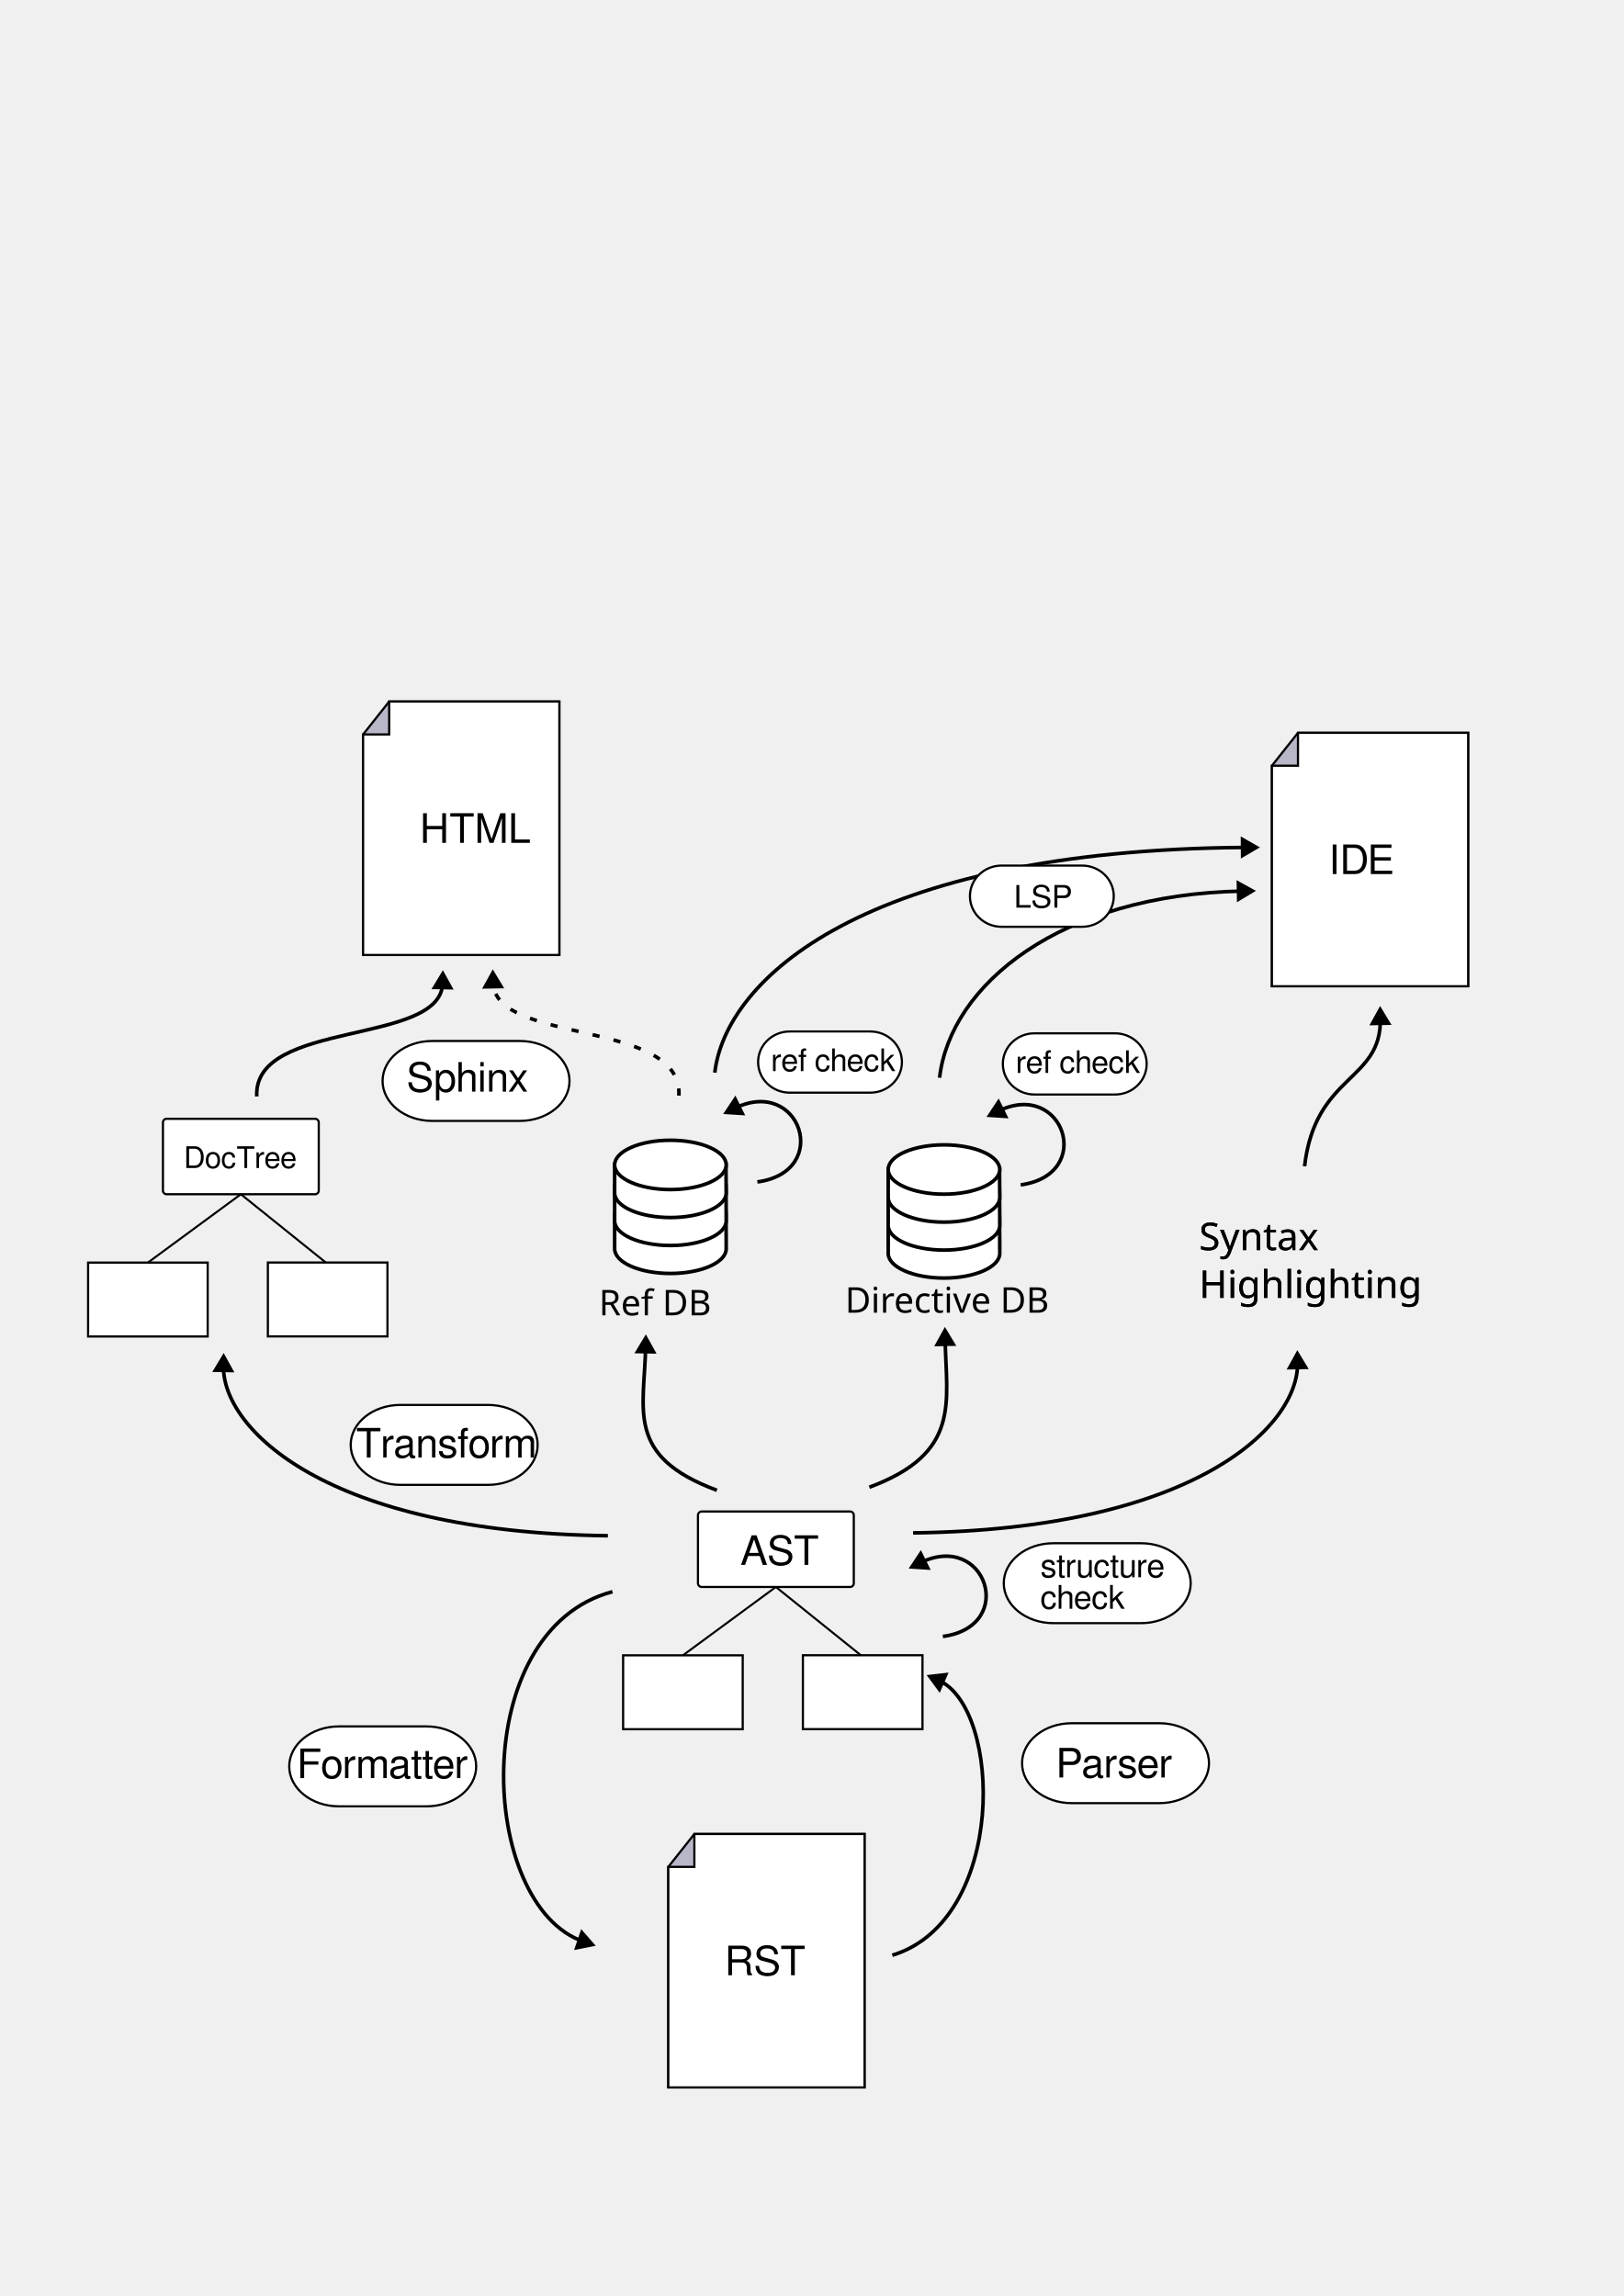
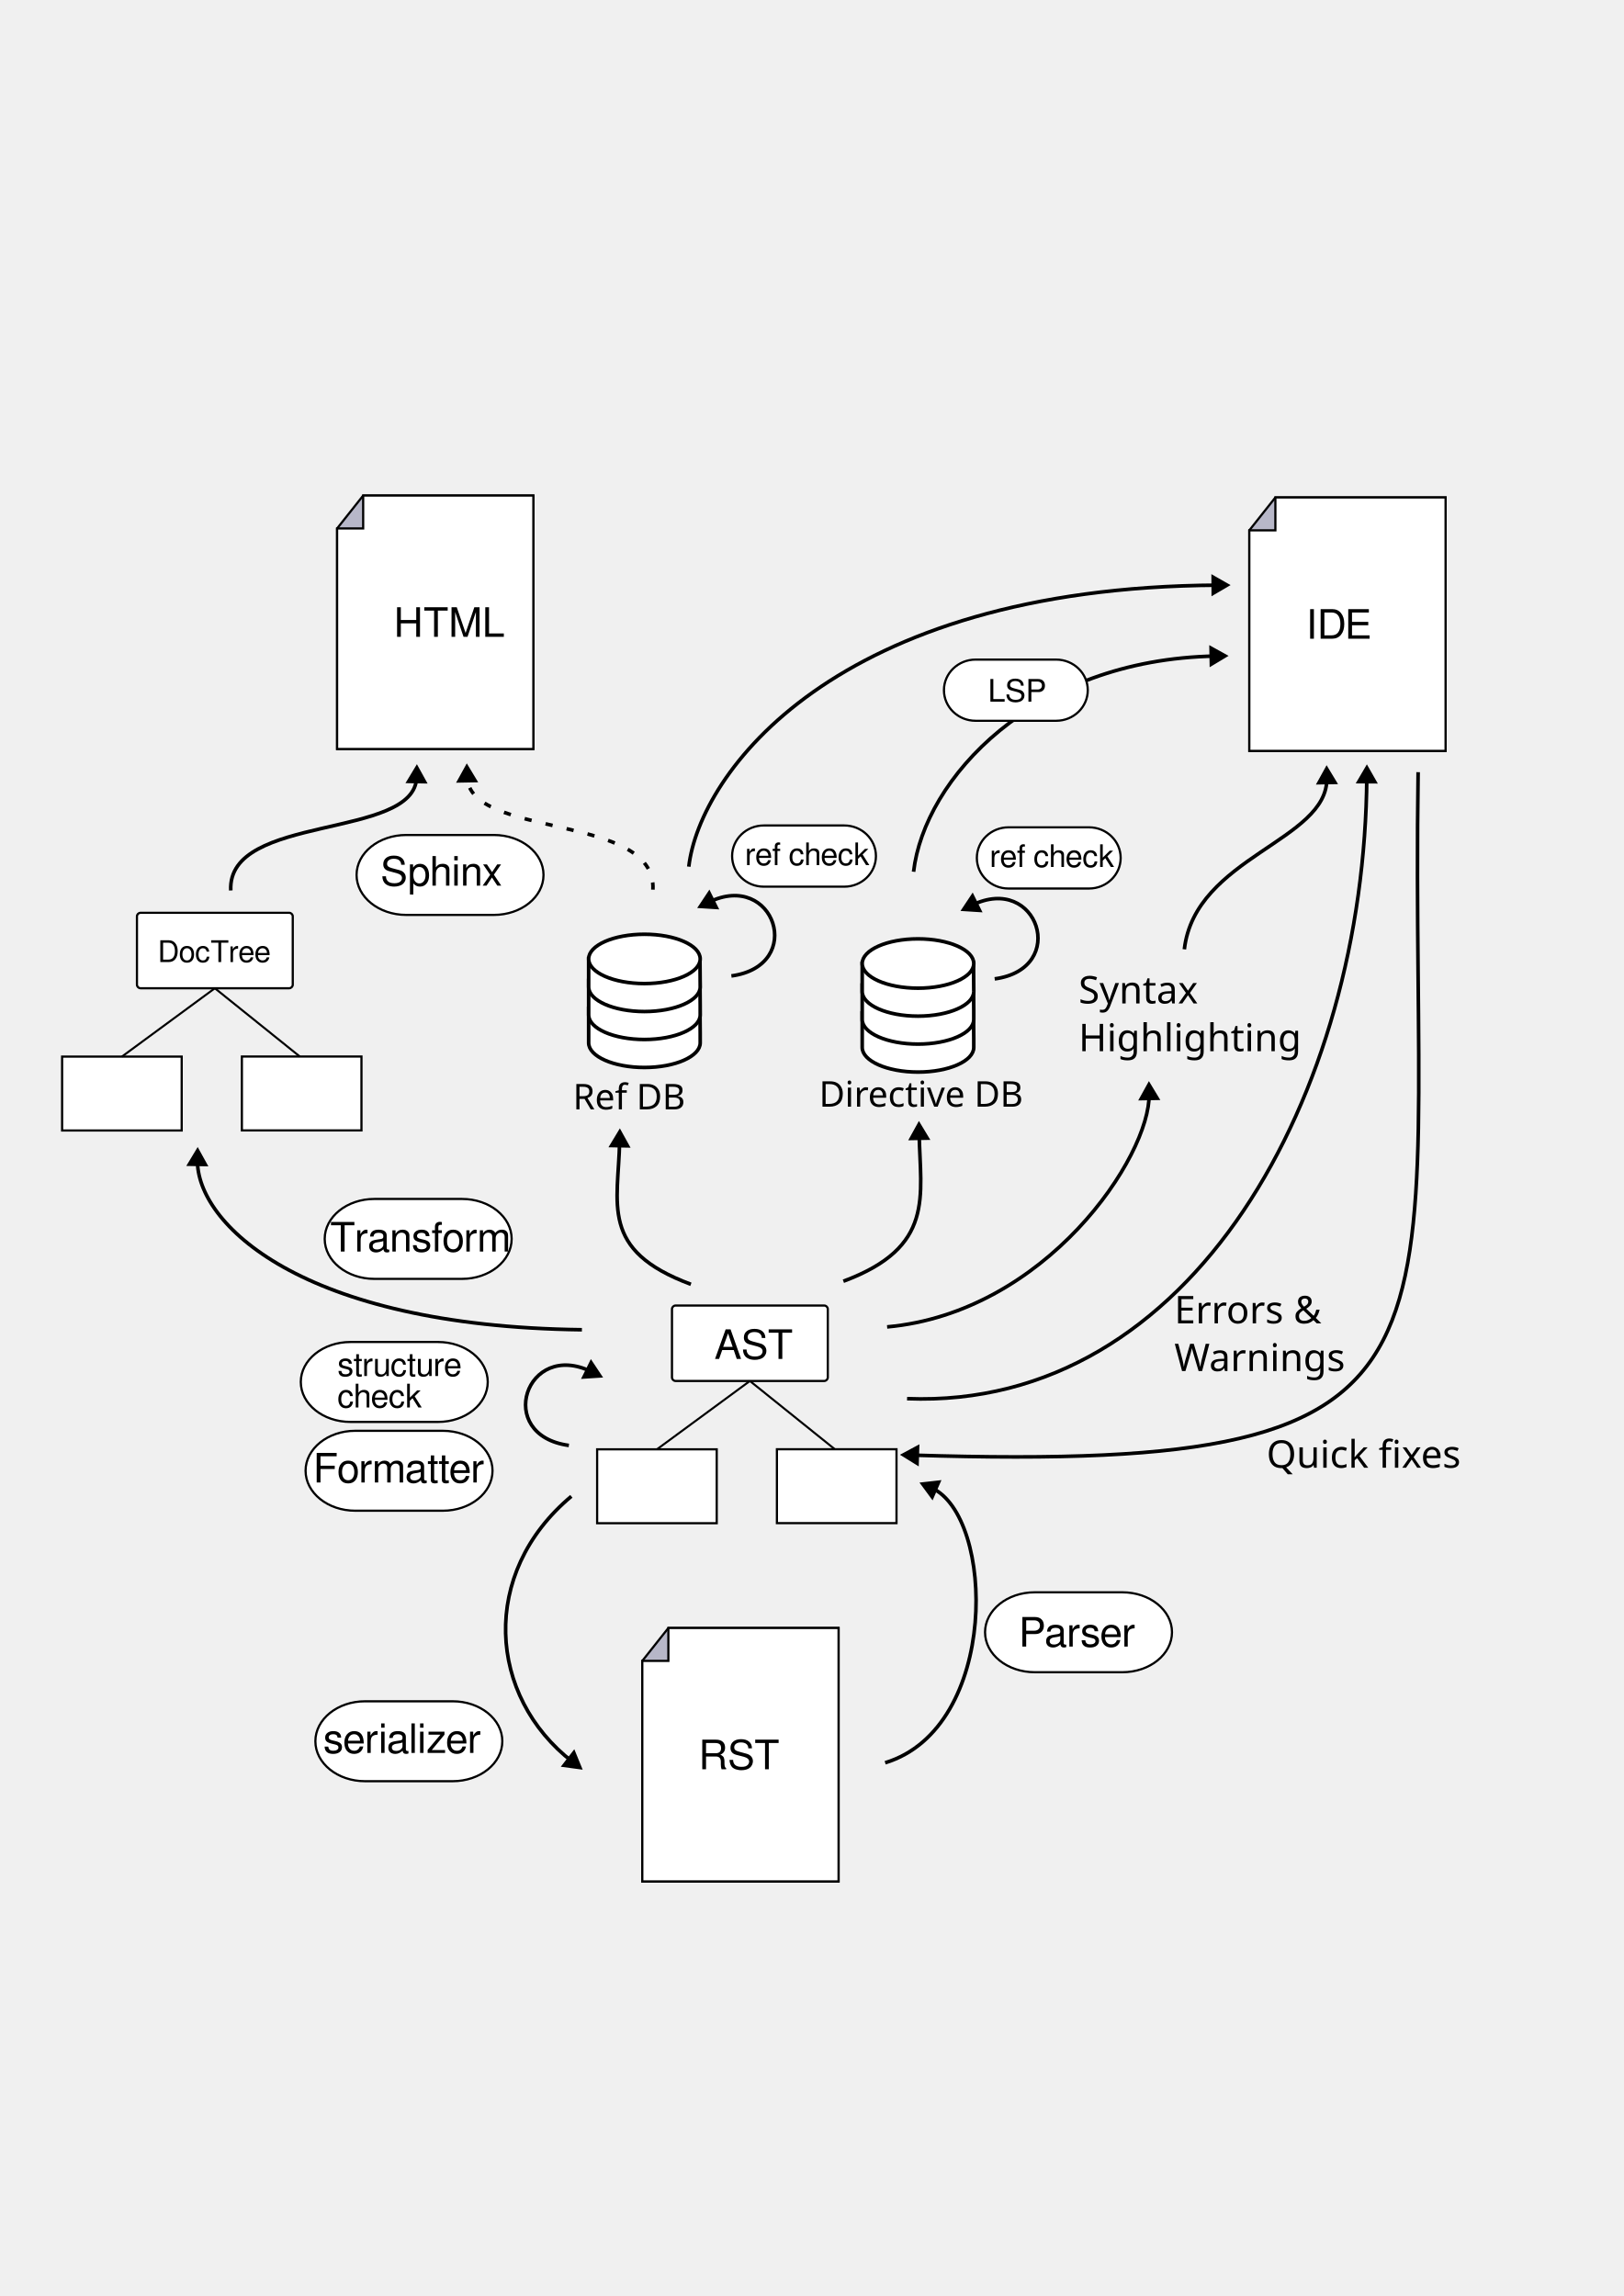
<svg xmlns="http://www.w3.org/2000/svg" width="210mm" height="297mm" viewBox="0 0 210 297" version="1.1" id="svg5" xml:space="preserve">
  <defs id="defs2">
    <marker style="overflow:visible" id="TriangleStart" refX="0" refY="0" orient="auto-start-reverse" markerWidth="5.324" markerHeight="6.155" viewBox="0 0 5.324 6.155" preserveAspectRatio="xMidYMid">
      <path transform="scale(0.5)" style="fill:context-stroke;fill-rule:evenodd;stroke:context-stroke;stroke-width:1pt" d="M 5.77,0 -2.88,5 V -5 Z" id="path135" />
    </marker>
  </defs>
  <g id="layer1">
-     <g id="g505" transform="matrix(0.4993362,0,0,0.4954961,-6.136445,151.9367)" style="stroke-width:2.01">
+     <g id="g505" transform="matrix(0.4993362,0,0,0.4954961,-4.022481,113.6964)" style="stroke-width:2.01">
      <g id="g1662" transform="translate(6.414349,6.000666)">
        <rect style="fill:#ffffff;stroke:#000000;stroke-width:0.569;stop-color:#000000" id="rect234" width="48.42" height="20.864" x="80.79" y="138.068" ry="12.964" rx="12.865" />
        <text xml:space="preserve" style="font-size:10.583px;line-height:1.25;font-family:sans-serif;letter-spacing:0px;word-spacing:0px;stroke-width:0.532" x="82.824" y="151.553" id="text450">
          <tspan id="tspan448" style="font-style:normal;font-variant:normal;font-weight:normal;font-stretch:normal;font-family:FreeSans;-inkscape-font-specification:FreeSans;stroke-width:0.532" x="82.824" y="151.553">Formatter</tspan>
        </text>
      </g>
    </g>
-     <g id="g633" transform="translate(-5.875064,105.1264)">
+     <g id="g633" transform="translate(-9.236867,78.47996)">
      <path id="path612" style="fill:#b7b7c8;stroke:#000000;stroke-width:0.283;stop-color:#000000" d="m 95.68,132.108 h 22.011 v 32.784 H 92.309 v -28.528 z" />
      <path id="path606" style="fill:#ffffff;stroke:#000000;stroke-width:0.283;stop-color:#000000" d="m 95.68,136.364 v -4.256 h 22.011 v 32.784 H 92.309 v -28.528 z" />
      <text xml:space="preserve" style="font-size:5.264px;line-height:1.25;font-family:sans-serif;letter-spacing:0px;word-spacing:0px;stroke-width:0.265" x="99.258" y="150.964" id="text622" transform="scale(1.003867,0.9961474)">
        <tspan id="tspan620" style="font-style:normal;font-variant:normal;font-weight:normal;font-stretch:normal;font-family:FreeSans;-inkscape-font-specification:FreeSans;stroke-width:0.265" x="99.258" y="150.964">RST</tspan>
      </text>
    </g>
-     <g id="g799" transform="translate(-0.6569058,18.3311)">
+     <g id="g799" transform="translate(-4.018709,-8.315312)">
      <rect style="fill:#ffffff;stroke:#000000;stroke-width:0.283;stop-color:#000000" id="rect721" width="15.466" height="9.558" x="81.249" y="195.793" rx="0" ry="0" />
      <g id="g729" transform="matrix(0.4993362,0,0,0.4954961,46.56082,108.201)" style="stroke-width:2.01">
        <rect style="fill:#ffffff;stroke:#000000;stroke-width:0.569;stop-color:#000000" id="rect723" width="40.355" height="19.696" x="88.855" y="139.236" ry="0.941" rx="0.941" />
        <text xml:space="preserve" style="font-size:10.583px;line-height:1.25;font-family:sans-serif;letter-spacing:0px;word-spacing:0px;stroke-width:0.532" x="99.852" y="153.174" id="text727">
          <tspan id="tspan725" style="font-style:normal;font-variant:normal;font-weight:normal;font-stretch:normal;font-family:FreeSans;-inkscape-font-specification:FreeSans;stroke-width:0.532" x="99.852" y="153.174">AST</tspan>
        </text>
      </g>
      <rect style="fill:#ffffff;stroke:#000000;stroke-width:0.283;stop-color:#000000" id="rect731" width="15.466" height="9.558" x="104.5" y="195.783" rx="0" ry="0" />
      <path style="display:inline;fill:none;fill-rule:evenodd;stroke:#000000;stroke-width:0.265px;stroke-linecap:butt;stroke-linejoin:miter;stroke-opacity:1" d="m 88.982,195.793 12.023,-8.841" id="path785" />
      <path style="fill:none;fill-rule:evenodd;stroke:#000000;stroke-width:0.265px;stroke-linecap:butt;stroke-linejoin:miter;stroke-opacity:1" d="m 111.991,195.784 -10.987,-8.833" id="path787" />
    </g>
-     <path style="fill:none;stroke:#000000;stroke-width:0.465;stroke-linecap:butt;stroke-linejoin:miter;stroke-dasharray:none;stroke-opacity:1;marker-end:url(#TriangleStart)" d="m 115.406,252.92 c 14.806,-4.508 14.255,-31.955 5.953,-35.581" id="path864" />
-     <path style="fill:none;stroke:#000000;stroke-width:0.465;stroke-linecap:butt;stroke-linejoin:miter;stroke-dasharray:none;stroke-opacity:1;marker-end:url(#TriangleStart)" d="m 79.211,205.896 c -18.846,4.992 -17.413,40.617 -3.723,45.268" id="path1647" />
-     <g id="g1657" transform="matrix(0.4993362,0,0,0.4954961,91.84692,154.4964)" style="stroke-width:2.01">
+     <path style="fill:none;stroke:#000000;stroke-width:0.465;stroke-linecap:butt;stroke-linejoin:miter;stroke-dasharray:none;stroke-opacity:1;marker-end:url(#TriangleStart)" d="m 114.48,228.023 c 14.806,-4.508 14.255,-31.955 5.953,-35.581" id="path864" />
+     <path style="fill:none;stroke:#000000;stroke-width:0.465;stroke-linecap:butt;stroke-linejoin:miter;stroke-dasharray:none;stroke-opacity:1;marker-end:url(#TriangleStart)" d="m 73.894,193.557 c -11.915,9.963 -10.798,25.883 0.16,34.351" id="path1647" />
+     <g id="g1657" transform="matrix(0.4993362,0,0,0.4954961,87.05902,137.5605)" style="stroke-width:2.01">
      <rect style="fill:#ffffff;stroke:#000000;stroke-width:0.569;stop-color:#000000" id="rect1651" width="48.42" height="20.864" x="80.79" y="138.068" ry="12.964" rx="12.865" />
      <text xml:space="preserve" style="font-size:10.583px;line-height:1.25;font-family:sans-serif;letter-spacing:0px;word-spacing:0px;stroke-width:0.532" x="89.617" y="152.236" id="text1655">
        <tspan id="tspan1653" style="font-style:normal;font-variant:normal;font-weight:normal;font-stretch:normal;font-family:FreeSans;-inkscape-font-specification:FreeSans;stroke-width:0.532" x="89.617" y="152.236">Parser</tspan>
      </text>
    </g>
-     <g id="g5468" transform="translate(-69.85469,-32.47012)">
+     <g id="g5468" transform="translate(-73.21649,-59.11653)">
      <rect style="fill:#ffffff;stroke:#000000;stroke-width:0.283;stop-color:#000000" id="rect5452" width="15.466" height="9.558" x="81.249" y="195.793" rx="0" ry="0" />
      <g id="g5460" transform="matrix(0.4993362,0,0,0.4954961,46.56082,108.201)" style="stroke-width:2.01">
        <rect style="fill:#ffffff;stroke:#000000;stroke-width:0.569;stop-color:#000000" id="rect5454" width="40.355" height="19.696" x="88.855" y="139.236" ry="0.941" rx="0.941" />
        <text xml:space="preserve" style="font-size:7.801px;line-height:1.25;font-family:sans-serif;letter-spacing:0px;word-spacing:0px;stroke-width:0.532" x="94.282" y="152.094" id="text5458">
          <tspan id="tspan5456" style="font-style:normal;font-variant:normal;font-weight:normal;font-stretch:normal;font-size:7.801px;font-family:FreeSans;-inkscape-font-specification:FreeSans;stroke-width:0.532" x="94.282" y="152.094">DocTree</tspan>
        </text>
      </g>
      <rect style="fill:#ffffff;stroke:#000000;stroke-width:0.283;stop-color:#000000" id="rect5462" width="15.466" height="9.558" x="104.5" y="195.783" rx="0" ry="0" />
      <path style="display:inline;fill:none;fill-rule:evenodd;stroke:#000000;stroke-width:0.265px;stroke-linecap:butt;stroke-linejoin:miter;stroke-opacity:1" d="m 88.982,195.793 12.023,-8.841" id="path5464" />
      <path style="fill:none;fill-rule:evenodd;stroke:#000000;stroke-width:0.265px;stroke-linecap:butt;stroke-linejoin:miter;stroke-opacity:1" d="m 111.991,195.784 -10.987,-8.833" id="path5466" />
    </g>
-     <path style="fill:none;stroke:#000000;stroke-width:0.465;stroke-linecap:butt;stroke-linejoin:miter;stroke-dasharray:none;stroke-opacity:1;marker-end:url(#TriangleStart)" d="M 78.621,198.656 C 42.182,198.223 28.744,184.831 28.899,176.672" id="path5472" />
-     <g id="g5488" transform="translate(-0.3531346,-0.2746603)">
+     <path style="fill:none;stroke:#000000;stroke-width:0.465;stroke-linecap:butt;stroke-linejoin:miter;stroke-dasharray:none;stroke-opacity:1;marker-end:url(#TriangleStart)" d="M 75.259,172.01 C 38.82,171.577 25.382,158.185 25.537,150.025" id="path5472" />
+     <g id="g5488" transform="translate(-3.714938,-26.92107)">
      <g id="g5482" transform="matrix(0.4993362,0,0,0.4954961,5.369221,113.5998)" style="stroke-width:2.01">
        <rect style="fill:#ffffff;stroke:#000000;stroke-width:0.569;stop-color:#000000" id="rect5476" width="48.42" height="20.864" x="80.79" y="138.068" ry="12.964" rx="12.865" />
        <text xml:space="preserve" style="font-size:10.583px;line-height:1.25;font-family:sans-serif;letter-spacing:0px;word-spacing:0px;stroke-width:0.532" x="82.1" y="151.792" id="text5480">
          <tspan id="tspan5478" style="font-style:normal;font-variant:normal;font-weight:normal;font-stretch:normal;font-family:FreeSans;-inkscape-font-specification:FreeSans;stroke-width:0.532" x="82.1" y="151.792">Transform</tspan>
        </text>
      </g>
    </g>
-     <g id="g7049" transform="translate(-18.29175,-3.171137)">
+     <g id="g7049" transform="translate(-21.65356,-29.81754)">
      <path id="path7018" style="fill:#ffffff;stroke:#000000;stroke-width:0.465;stop-color:#000000" d="m 112.214,164.711 c -10e-6,1.762 -3.229,3.19 -7.213,3.19 -3.984,2.7e-4 -7.214,-1.428 -7.215,-3.189 -0.001,-1.762 4.1e-4,-0.664 -1e-4,-4.449 3.05,-6.1e-4 11.408,0.031 14.399,-0.007 0.037,3.243 0.029,4.04 0.029,4.453" />
      <path id="path7027" style="fill:#ffffff;stroke:#000000;stroke-width:0.465;stop-color:#000000" d="m 112.214,161.093 c 0,1.762 -3.229,3.19 -7.213,3.19 -3.984,2.7e-4 -7.214,-1.428 -7.215,-3.189 -0.001,-1.762 4e-4,-0.664 -1.1e-4,-4.449 3.05,-6.1e-4 11.408,0.031 14.399,-0.007 0.037,3.243 0.029,4.04 0.029,4.453" />
      <path id="path7041" style="fill:#ffffff;stroke:#000000;stroke-width:0.465;stop-color:#000000" d="m 112.214,157.476 c 0,1.762 -3.229,3.19 -7.213,3.19 -3.984,2.7e-4 -7.214,-1.428 -7.215,-3.189 -0.001,-1.762 4e-4,0.139 -1.1e-4,-3.645 3.05,-6.1e-4 11.408,0.031 14.399,-0.007 0.037,3.243 0.029,3.237 0.029,3.65" />
      <path style="fill:#ffffff;stroke:#000000;stroke-width:0.465;stroke-dasharray:none;stop-color:#000000" id="path7043" d="m 112.214,153.859 a 7.214,3.19 0 0 1 -7.213,3.19 7.214,3.19 0 0 1 -7.215,-3.189 7.214,3.19 0 0 1 7.211,-3.191 7.214,3.19 0 0 1 7.217,3.188" />
    </g>
-     <g id="g7059" transform="translate(17.08879,-2.576506)">
+     <g id="g7059" transform="translate(13.72699,-29.22291)">
      <path id="path7051" style="fill:#ffffff;stroke:#000000;stroke-width:0.465;stop-color:#000000" d="m 112.214,164.711 c -10e-6,1.762 -3.229,3.19 -7.213,3.19 -3.984,2.7e-4 -7.214,-1.428 -7.215,-3.189 -0.001,-1.762 4.1e-4,-0.664 -1e-4,-4.449 3.05,-6.1e-4 11.408,0.031 14.399,-0.007 0.037,3.243 0.029,4.04 0.029,4.453" />
      <path id="path7053" style="fill:#ffffff;stroke:#000000;stroke-width:0.465;stop-color:#000000" d="m 112.214,161.093 c 0,1.762 -3.229,3.19 -7.213,3.19 -3.984,2.7e-4 -7.214,-1.428 -7.215,-3.189 -0.001,-1.762 4e-4,-0.664 -1.1e-4,-4.449 3.05,-6.1e-4 11.408,0.031 14.399,-0.007 0.037,3.243 0.029,4.04 0.029,4.453" />
      <path id="path7055" style="fill:#ffffff;stroke:#000000;stroke-width:0.465;stop-color:#000000" d="m 112.214,157.476 c 0,1.762 -3.229,3.19 -7.213,3.19 -3.984,2.7e-4 -7.214,-1.428 -7.215,-3.189 -0.001,-1.762 4e-4,0.139 -1.1e-4,-3.645 3.05,-6.1e-4 11.408,0.031 14.399,-0.007 0.037,3.243 0.029,3.237 0.029,3.65" />
      <path style="fill:#ffffff;stroke:#000000;stroke-width:0.465;stroke-dasharray:none;stop-color:#000000" id="path7057" d="m 112.214,153.859 a 7.214,3.19 0 0 1 -7.213,3.19 7.214,3.19 0 0 1 -7.215,-3.189 7.214,3.19 0 0 1 7.211,-3.191 7.214,3.19 0 0 1 7.217,3.188" />
    </g>
-     <path style="fill:none;stroke:#000000;stroke-width:0.465;stroke-linecap:butt;stroke-linejoin:miter;stroke-dasharray:none;stroke-opacity:1;marker-end:url(#TriangleStart)" d="m 92.718,192.777 c -11.876,-4.419 -9.373,-10.361 -9.218,-18.521" id="path7061" />
-     <path style="fill:none;stroke:#000000;stroke-width:0.465;stroke-linecap:butt;stroke-linejoin:miter;stroke-dasharray:none;stroke-opacity:1;marker-end:url(#TriangleStart)" d="m 112.439,192.381 c 11.876,-4.419 9.955,-10.923 9.8,-19.082" id="path7063" />
-     <text xml:space="preserve" style="font-size:4.586px;line-height:1.25;font-family:sans-serif;letter-spacing:0px;word-spacing:0px;stroke-width:0.265" x="77.45" y="170.148" id="text7067">
-       <tspan id="tspan7065" style="font-size:4.586px;stroke-width:0.265" x="77.45" y="170.148">Ref DB</tspan>
+     <path style="fill:none;stroke:#000000;stroke-width:0.465;stroke-linecap:butt;stroke-linejoin:miter;stroke-dasharray:none;stroke-opacity:1;marker-end:url(#TriangleStart)" d="M 89.356,166.131 C 77.48,161.712 79.983,155.77 80.139,147.61" id="path7061" />
+     <path style="fill:none;stroke:#000000;stroke-width:0.465;stroke-linecap:butt;stroke-linejoin:miter;stroke-dasharray:none;stroke-opacity:1;marker-end:url(#TriangleStart)" d="m 109.078,165.735 c 11.876,-4.419 9.955,-10.923 9.8,-19.082" id="path7063" />
+     <text xml:space="preserve" style="font-size:4.586px;line-height:1.25;font-family:sans-serif;letter-spacing:0px;word-spacing:0px;stroke-width:0.265" x="74.089" y="143.502" id="text7067">
+       <tspan id="tspan7065" style="font-size:4.586px;stroke-width:0.265" x="74.089" y="143.502">Ref DB</tspan>
    </text>
-     <text xml:space="preserve" style="font-size:4.586px;line-height:1.25;font-family:sans-serif;letter-spacing:0px;word-spacing:0px;stroke-width:0.265" x="109.285" y="169.803" id="text7071">
-       <tspan id="tspan7069" style="font-size:4.586px;stroke-width:0.265" x="109.285" y="169.803">Directive DB</tspan>
+     <text xml:space="preserve" style="font-size:4.586px;line-height:1.25;font-family:sans-serif;letter-spacing:0px;word-spacing:0px;stroke-width:0.265" x="105.923" y="143.157" id="text7071">
+       <tspan id="tspan7069" style="font-size:4.586px;stroke-width:0.265" x="105.923" y="143.157">Directive DB</tspan>
    </text>
-     <g id="g7081" transform="translate(-45.34767,-41.36008)">
+     <g id="g7081" transform="translate(-48.70947,-68.00649)">
      <path id="path7073" style="fill:#b7b7c8;stroke:#000000;stroke-width:0.283;stop-color:#000000" d="m 95.68,132.108 h 22.011 v 32.784 H 92.309 v -28.528 z" />
      <path id="path7075" style="fill:#ffffff;stroke:#000000;stroke-width:0.283;stop-color:#000000" d="m 95.68,136.364 v -4.256 h 22.011 v 32.784 H 92.309 v -28.528 z" />
      <text xml:space="preserve" style="font-size:5.264px;line-height:1.25;font-family:sans-serif;letter-spacing:0px;word-spacing:0px;stroke-width:0.265" x="99.258" y="150.964" id="text7079" transform="scale(1.003867,0.9961474)">
        <tspan id="tspan7077" style="font-style:normal;font-variant:normal;font-weight:normal;font-stretch:normal;font-family:FreeSans;-inkscape-font-specification:FreeSans;stroke-width:0.265" x="99.258" y="150.964">HTML</tspan>
      </text>
    </g>
-     <path style="fill:none;stroke:#000000;stroke-width:0.465;stroke-linecap:butt;stroke-linejoin:miter;stroke-dasharray:none;stroke-opacity:1;marker-end:url(#TriangleStart)" d="m 118.097,198.288 c 36.439,-0.433 49.878,-13.825 49.722,-21.985" id="path7083" />
-     <text xml:space="preserve" style="font-size:4.939px;line-height:1.25;font-family:sans-serif;letter-spacing:0px;word-spacing:0px;stroke-width:0.265" x="155.087" y="161.711" id="text7087">
-       <tspan id="tspan7085" style="font-size:4.939px;stroke-width:0.265" x="155.087" y="161.711">Syntax</tspan>
-       <tspan style="font-size:4.939px;stroke-width:0.265" x="155.087" y="167.885" id="tspan7089">Highlighting</tspan>
-     </text>
-     <path style="fill:none;stroke:#000000;stroke-width:0.465;stroke-linecap:butt;stroke-linejoin:miter;stroke-dasharray:none;stroke-opacity:1;marker-end:url(#TriangleStart)" d="M 33.208,141.832 C 32.718,131.843 57.095,135.311 57.25,127.152" id="path7091" />
-     <path style="fill:none;stroke:#000000;stroke-width:0.465;stroke-linecap:butt;stroke-linejoin:miter;stroke-dasharray:0.93,1.86;stroke-opacity:1;marker-end:url(#TriangleStart);stroke-dashoffset:0" d="m 87.807,141.724 c 0.49,-9.99 -23.887,-6.521 -24.042,-14.681" id="path7093" />
-     <g id="g7107" transform="translate(3.768223,-47.35395)">
+     <path style="fill:none;stroke:#000000;stroke-width:0.465;stroke-linecap:butt;stroke-linejoin:miter;stroke-dasharray:none;stroke-opacity:1;marker-end:url(#TriangleStart)" d="m 114.735,171.642 c 20.49,-1.853 34.044,-21.984 33.889,-30.143" id="path7083" />
+     <path style="fill:none;stroke:#000000;stroke-width:0.465;stroke-linecap:butt;stroke-linejoin:miter;stroke-dasharray:none;stroke-opacity:1;marker-end:url(#TriangleStart)" d="m 29.846,115.186 c -0.49,-9.99 23.887,-6.521 24.042,-14.681" id="path7091" />
+     <path style="fill:none;stroke:#000000;stroke-width:0.465;stroke-linecap:butt;stroke-linejoin:miter;stroke-dasharray:0.93, 1.86;stroke-dashoffset:0;stroke-opacity:1;marker-end:url(#TriangleStart)" d="M 84.445,115.078 C 84.935,105.088 60.558,108.557 60.403,100.397" id="path7093" />
+     <g id="g7107" transform="translate(0.4064196,-74.00036)">
      <g id="g7105" transform="matrix(0.4993362,0,0,0.4954961,5.369221,113.5998)" style="stroke-width:2.01">
        <rect style="fill:#ffffff;stroke:#000000;stroke-width:0.569;stop-color:#000000" id="rect7099" width="48.42" height="20.864" x="80.79" y="138.068" ry="12.964" rx="12.865" />
        <text xml:space="preserve" style="font-size:10.583px;line-height:1.25;font-family:sans-serif;letter-spacing:0px;word-spacing:0px;stroke-width:0.532" x="86.969" y="151.292" id="text7103">
          <tspan id="tspan7101" style="font-style:normal;font-variant:normal;font-weight:normal;font-stretch:normal;font-family:FreeSans;-inkscape-font-specification:FreeSans;stroke-width:0.532" x="86.969" y="151.292">Sphinx</tspan>
        </text>
      </g>
    </g>
-     <path style="fill:none;stroke:#000000;stroke-width:0.465;stroke-linecap:butt;stroke-linejoin:miter;stroke-dasharray:none;stroke-opacity:1;marker-end:url(#TriangleStart)" d="m 97.956,152.889 c 9.706,-1.324 5.538,-13.727 -2.946,-9.521" id="path7111" />
-     <g id="g7125" transform="translate(54.61089,-50.10443)">
+     <path style="fill:none;stroke:#000000;stroke-width:0.465;stroke-linecap:butt;stroke-linejoin:miter;stroke-dasharray:none;stroke-opacity:1;marker-end:url(#TriangleStart)" d="m 94.594,126.242 c 9.706,-1.324 5.538,-13.727 -2.946,-9.521" id="path7111" />
+     <g id="g7125" transform="translate(51.24909,-76.75084)">
      <g id="g7123" transform="matrix(0.4993362,0,0,0.4954961,5.369221,113.5998)" style="stroke-width:2.01">
        <g id="g7130" transform="matrix(0.7693136,0,0,0.7657419,15.48637,33.25362)" style="stroke-width:2.619">
          <g id="g7135" transform="translate(-2.086961,3.69478)">
            <rect style="fill:#ffffff;stroke:#000000;stroke-width:0.741;stop-color:#000000" id="rect7117" width="48.42" height="20.864" x="81.057" y="137.186" ry="16.93" rx="10.66" />
            <text xml:space="preserve" style="font-size:10.583px;line-height:1.25;font-family:sans-serif;letter-spacing:0px;word-spacing:0px;stroke-width:0.693" x="85.44" y="150.707" id="text7121">
              <tspan id="tspan7119" style="font-style:normal;font-variant:normal;font-weight:normal;font-stretch:normal;font-family:FreeSans;-inkscape-font-specification:FreeSans;stroke-width:0.693" x="85.44" y="150.707">ref check</tspan>
            </text>
          </g>
        </g>
      </g>
    </g>
-     <path style="fill:none;stroke:#000000;stroke-width:0.465;stroke-linecap:butt;stroke-linejoin:miter;stroke-dasharray:none;stroke-opacity:1;marker-end:url(#TriangleStart)" d="m 132.01,153.27 c 9.706,-1.324 5.537,-13.727 -2.946,-9.521" id="path7139" />
-     <g id="g7155" transform="translate(86.26367,-49.86513)">
+     <path style="fill:none;stroke:#000000;stroke-width:0.465;stroke-linecap:butt;stroke-linejoin:miter;stroke-dasharray:none;stroke-opacity:1;marker-end:url(#TriangleStart)" d="m 128.648,126.623 c 9.706,-1.324 5.537,-13.727 -2.946,-9.521" id="path7139" />
+     <g id="g7155" transform="translate(82.90187,-76.51154)">
      <g id="g7153" transform="matrix(0.4993362,0,0,0.4954961,5.369221,113.5998)" style="stroke-width:2.01">
        <g id="g7151" transform="matrix(0.7693136,0,0,0.7657419,15.48637,33.25362)" style="stroke-width:2.619">
          <g id="g7149" transform="translate(-2.086961,3.69478)">
            <rect style="fill:#ffffff;stroke:#000000;stroke-width:0.741;stop-color:#000000" id="rect7143" width="48.42" height="20.864" x="81.057" y="137.186" ry="16.93" rx="10.66" />
            <text xml:space="preserve" style="font-size:10.583px;line-height:1.25;font-family:sans-serif;letter-spacing:0px;word-spacing:0px;stroke-width:0.693" x="85.44" y="150.707" id="text7147">
              <tspan id="tspan7145" style="font-style:normal;font-variant:normal;font-weight:normal;font-stretch:normal;font-family:FreeSans;-inkscape-font-specification:FreeSans;stroke-width:0.693" x="85.44" y="150.707">ref check</tspan>
            </text>
          </g>
        </g>
      </g>
    </g>
-     <text xml:space="preserve" style="font-size:4.939px;line-height:1.25;font-family:sans-serif;letter-spacing:0px;word-spacing:0px;stroke-width:0.265" x="155.087" y="161.711" id="text7163">
-       <tspan id="tspan7159" style="font-size:4.939px;stroke-width:0.265" x="155.087" y="161.711">Syntax</tspan>
-       <tspan style="font-size:4.939px;stroke-width:0.265" x="155.087" y="167.885" id="tspan7161">Highlighting</tspan>
+     <text xml:space="preserve" style="font-size:4.939px;line-height:1.25;font-family:sans-serif;letter-spacing:0px;word-spacing:0px;stroke-width:0.265" x="139.495" y="129.801" id="text7163">
+       <tspan id="tspan7159" style="font-size:4.939px;stroke-width:0.265" x="139.495" y="129.801">Syntax</tspan>
+       <tspan style="font-size:4.939px;stroke-width:0.265" x="139.495" y="135.975" id="tspan7161">Highlighting</tspan>
    </text>
-     <g id="g7173" transform="translate(72.1924,-37.31526)">
+     <g id="g7173" transform="translate(69.27044,-67.76138)">
      <path id="path7165" style="fill:#b7b7c8;stroke:#000000;stroke-width:0.283;stop-color:#000000" d="m 95.68,132.108 h 22.011 v 32.784 H 92.309 v -28.528 z" />
      <path id="path7167" style="fill:#ffffff;stroke:#000000;stroke-width:0.283;stop-color:#000000" d="m 95.68,136.364 v -4.256 h 22.011 v 32.784 H 92.309 v -28.528 z" />
      <text xml:space="preserve" style="font-size:5.264px;line-height:1.25;font-family:sans-serif;letter-spacing:0px;word-spacing:0px;stroke-width:0.265" x="99.258" y="150.964" id="text7171" transform="scale(1.003867,0.9961474)">
        <tspan id="tspan7169" style="font-style:normal;font-variant:normal;font-weight:normal;font-stretch:normal;font-family:FreeSans;-inkscape-font-specification:FreeSans;stroke-width:0.265" x="99.258" y="150.964">IDE</tspan>
      </text>
    </g>
-     <path style="fill:none;stroke:#000000;stroke-width:0.465;stroke-linecap:butt;stroke-linejoin:miter;stroke-dasharray:none;stroke-opacity:1;marker-end:url(#TriangleStart)" d="m 168.725,150.863 c 1.389,-11.97 9.955,-10.923 9.8,-19.082" id="path7179" />
-     <path style="fill:none;stroke:#000000;stroke-width:0.465;stroke-linecap:butt;stroke-linejoin:miter;stroke-dasharray:none;stroke-opacity:1;marker-end:url(#TriangleStart)" d="m 121.518,139.41 c 1.389,-11.97 15.529,-23.727 39.263,-24.144" id="path7185" />
-     <path style="fill:none;stroke:#000000;stroke-width:0.465;stroke-linecap:butt;stroke-linejoin:miter;stroke-dasharray:none;stroke-opacity:1;marker-end:url(#TriangleStart)" d="m 92.446,138.752 c 1.389,-11.97 19.15,-28.856 68.855,-29.131" id="path7189" />
-     <g id="g7209" transform="translate(60.10022,-81.9689)">
+     <path style="fill:none;stroke:#000000;stroke-width:0.465;stroke-linecap:butt;stroke-linejoin:miter;stroke-dasharray:none;stroke-opacity:1;marker-end:url(#TriangleStart)" d="m 153.176,122.798 c 1.389,-11.97 18.586,-14.004 18.431,-22.163" id="path7179" />
+     <path style="fill:none;stroke:#000000;stroke-width:0.465;stroke-linecap:butt;stroke-linejoin:miter;stroke-dasharray:none;stroke-opacity:1;marker-end:url(#TriangleStart)" d="m 118.156,112.764 c 1.389,-11.97 15.357,-27.481 39.091,-27.898" id="path7185" />
+     <path style="fill:none;stroke:#000000;stroke-width:0.465;stroke-linecap:butt;stroke-linejoin:miter;stroke-dasharray:none;stroke-opacity:1;marker-end:url(#TriangleStart)" d="M 89.084,112.106 C 90.474,100.136 107.799,75.97 157.504,75.695" id="path7189" />
+     <g id="g7209" transform="translate(56.73842,-108.6153)">
      <g id="g7207" transform="matrix(0.4993362,0,0,0.4954961,5.369221,113.5998)" style="stroke-width:2.01">
        <g id="g7205" transform="matrix(0.7693136,0,0,0.7657419,15.48637,33.25362)" style="stroke-width:2.619">
          <g id="g7203" transform="translate(-2.086961,3.69478)">
            <rect style="fill:#ffffff;stroke:#000000;stroke-width:0.741;stop-color:#000000" id="rect7197" width="48.42" height="20.864" x="138.087" y="164.612" ry="16.93" rx="10.66" />
            <text xml:space="preserve" style="font-size:10.583px;line-height:1.25;font-family:sans-serif;letter-spacing:0px;word-spacing:0px;stroke-width:0.693" x="152.884" y="178.955" id="text7201">
              <tspan id="tspan7199" style="font-style:normal;font-variant:normal;font-weight:normal;font-stretch:normal;font-family:FreeSans;-inkscape-font-specification:FreeSans;stroke-width:0.693" x="152.884" y="178.955">LSP</tspan>
            </text>
          </g>
        </g>
      </g>
    </g>
-     <path style="fill:none;stroke:#000000;stroke-width:0.465;stroke-linecap:butt;stroke-linejoin:miter;stroke-dasharray:none;stroke-opacity:1;marker-end:url(#TriangleStart)" d="m 121.945,211.686 c 9.706,-1.324 5.537,-13.727 -2.946,-9.521" id="path7213" />
-     <g id="g7229" transform="matrix(0.4993362,0,0,0.4954961,89.47913,131.2137)" style="stroke-width:2.01">
+     <path style="fill:none;stroke:#000000;stroke-width:0.465;stroke-linecap:butt;stroke-linejoin:miter;stroke-dasharray:none;stroke-opacity:1;marker-end:url(#TriangleStart)" d="m 73.575,186.975 c -9.706,-1.324 -5.537,-13.727 2.946,-9.521" id="path7213" />
+     <g id="g7229" transform="matrix(0.4993362,0,0,0.4954961,-1.438755,105.1835)" style="stroke-width:2.01">
      <rect style="fill:#ffffff;stroke:#000000;stroke-width:0.569;stop-color:#000000" id="rect7223" width="48.42" height="20.864" x="80.79" y="138.068" ry="12.964" rx="12.865" />
      <text xml:space="preserve" style="font-size:8.511px;line-height:0.95;font-family:sans-serif;letter-spacing:0px;word-spacing:0px;stroke-width:0.532" x="90.261" y="146.951" id="text7227">
        <tspan id="tspan7225" style="font-style:normal;font-variant:normal;font-weight:normal;font-stretch:normal;font-size:8.511px;font-family:FreeSans;-inkscape-font-specification:FreeSans;stroke-width:0.532" x="90.261" y="146.951">structure</tspan>
        <tspan style="font-style:normal;font-variant:normal;font-weight:normal;font-stretch:normal;font-size:8.511px;font-family:FreeSans;-inkscape-font-specification:FreeSans;stroke-width:0.532" x="90.261" y="155.165" id="tspan7231">check</tspan>
      </text>
    </g>
+     <path style="fill:none;stroke:#000000;stroke-width:0.465;stroke-linecap:butt;stroke-linejoin:miter;stroke-dasharray:none;stroke-opacity:1;marker-end:url(#TriangleStart)" d="m 117.315,180.924 c 36.978,1.451 59.196,-39.428 59.459,-80.4" id="path409" />
+     <text xml:space="preserve" style="font-size:4.939px;line-height:1.25;font-family:sans-serif;letter-spacing:0px;word-spacing:0px;stroke-width:0.265" x="151.88" y="171.182" id="text511">
+       <tspan style="font-size:4.939px;stroke-width:0.265" x="151.88" y="171.182" id="tspan509">Errors &amp; </tspan>
+       <tspan style="font-size:4.939px;stroke-width:0.265" x="151.88" y="177.355" id="tspan617">Warnings</tspan>
+     </text>
+     <path style="fill:none;stroke:#000000;stroke-width:0.465;stroke-linecap:butt;stroke-linejoin:miter;stroke-dasharray:none;stroke-opacity:1;marker-end:url(#TriangleStart)" d="m 183.412,99.885 c -1.136,75.732 10.881,90.718 -65.368,88.345" id="path619" />
+     <text xml:space="preserve" style="font-size:4.939px;line-height:1.25;font-family:sans-serif;letter-spacing:0px;word-spacing:0px;stroke-width:0.265" x="163.811" y="189.858" id="text625">
+       <tspan style="font-size:4.939px;stroke-width:0.265" x="163.811" y="189.858" id="tspan623">Quick fixes</tspan>
+     </text>
+     <g id="g637" transform="matrix(0.4993362,0,0,0.4954961,-2.755265,148.6853)" style="stroke-width:2.01">
+       <g id="g635" transform="translate(6.414349,6.000666)">
+         <rect style="fill:#ffffff;stroke:#000000;stroke-width:0.569;stop-color:#000000" id="rect629" width="48.42" height="20.864" x="80.79" y="138.068" ry="12.964" rx="12.865" />
+         <text xml:space="preserve" style="font-size:10.583px;line-height:1.25;font-family:sans-serif;letter-spacing:0px;word-spacing:0px;stroke-width:0.532" x="82.824" y="151.553" id="text633">
+           <tspan id="tspan631" style="font-style:normal;font-variant:normal;font-weight:normal;font-stretch:normal;font-family:FreeSans;-inkscape-font-specification:FreeSans;stroke-width:0.532" x="82.824" y="151.553">serializer</tspan>
+         </text>
+       </g>
+     </g>
  </g>
</svg>
